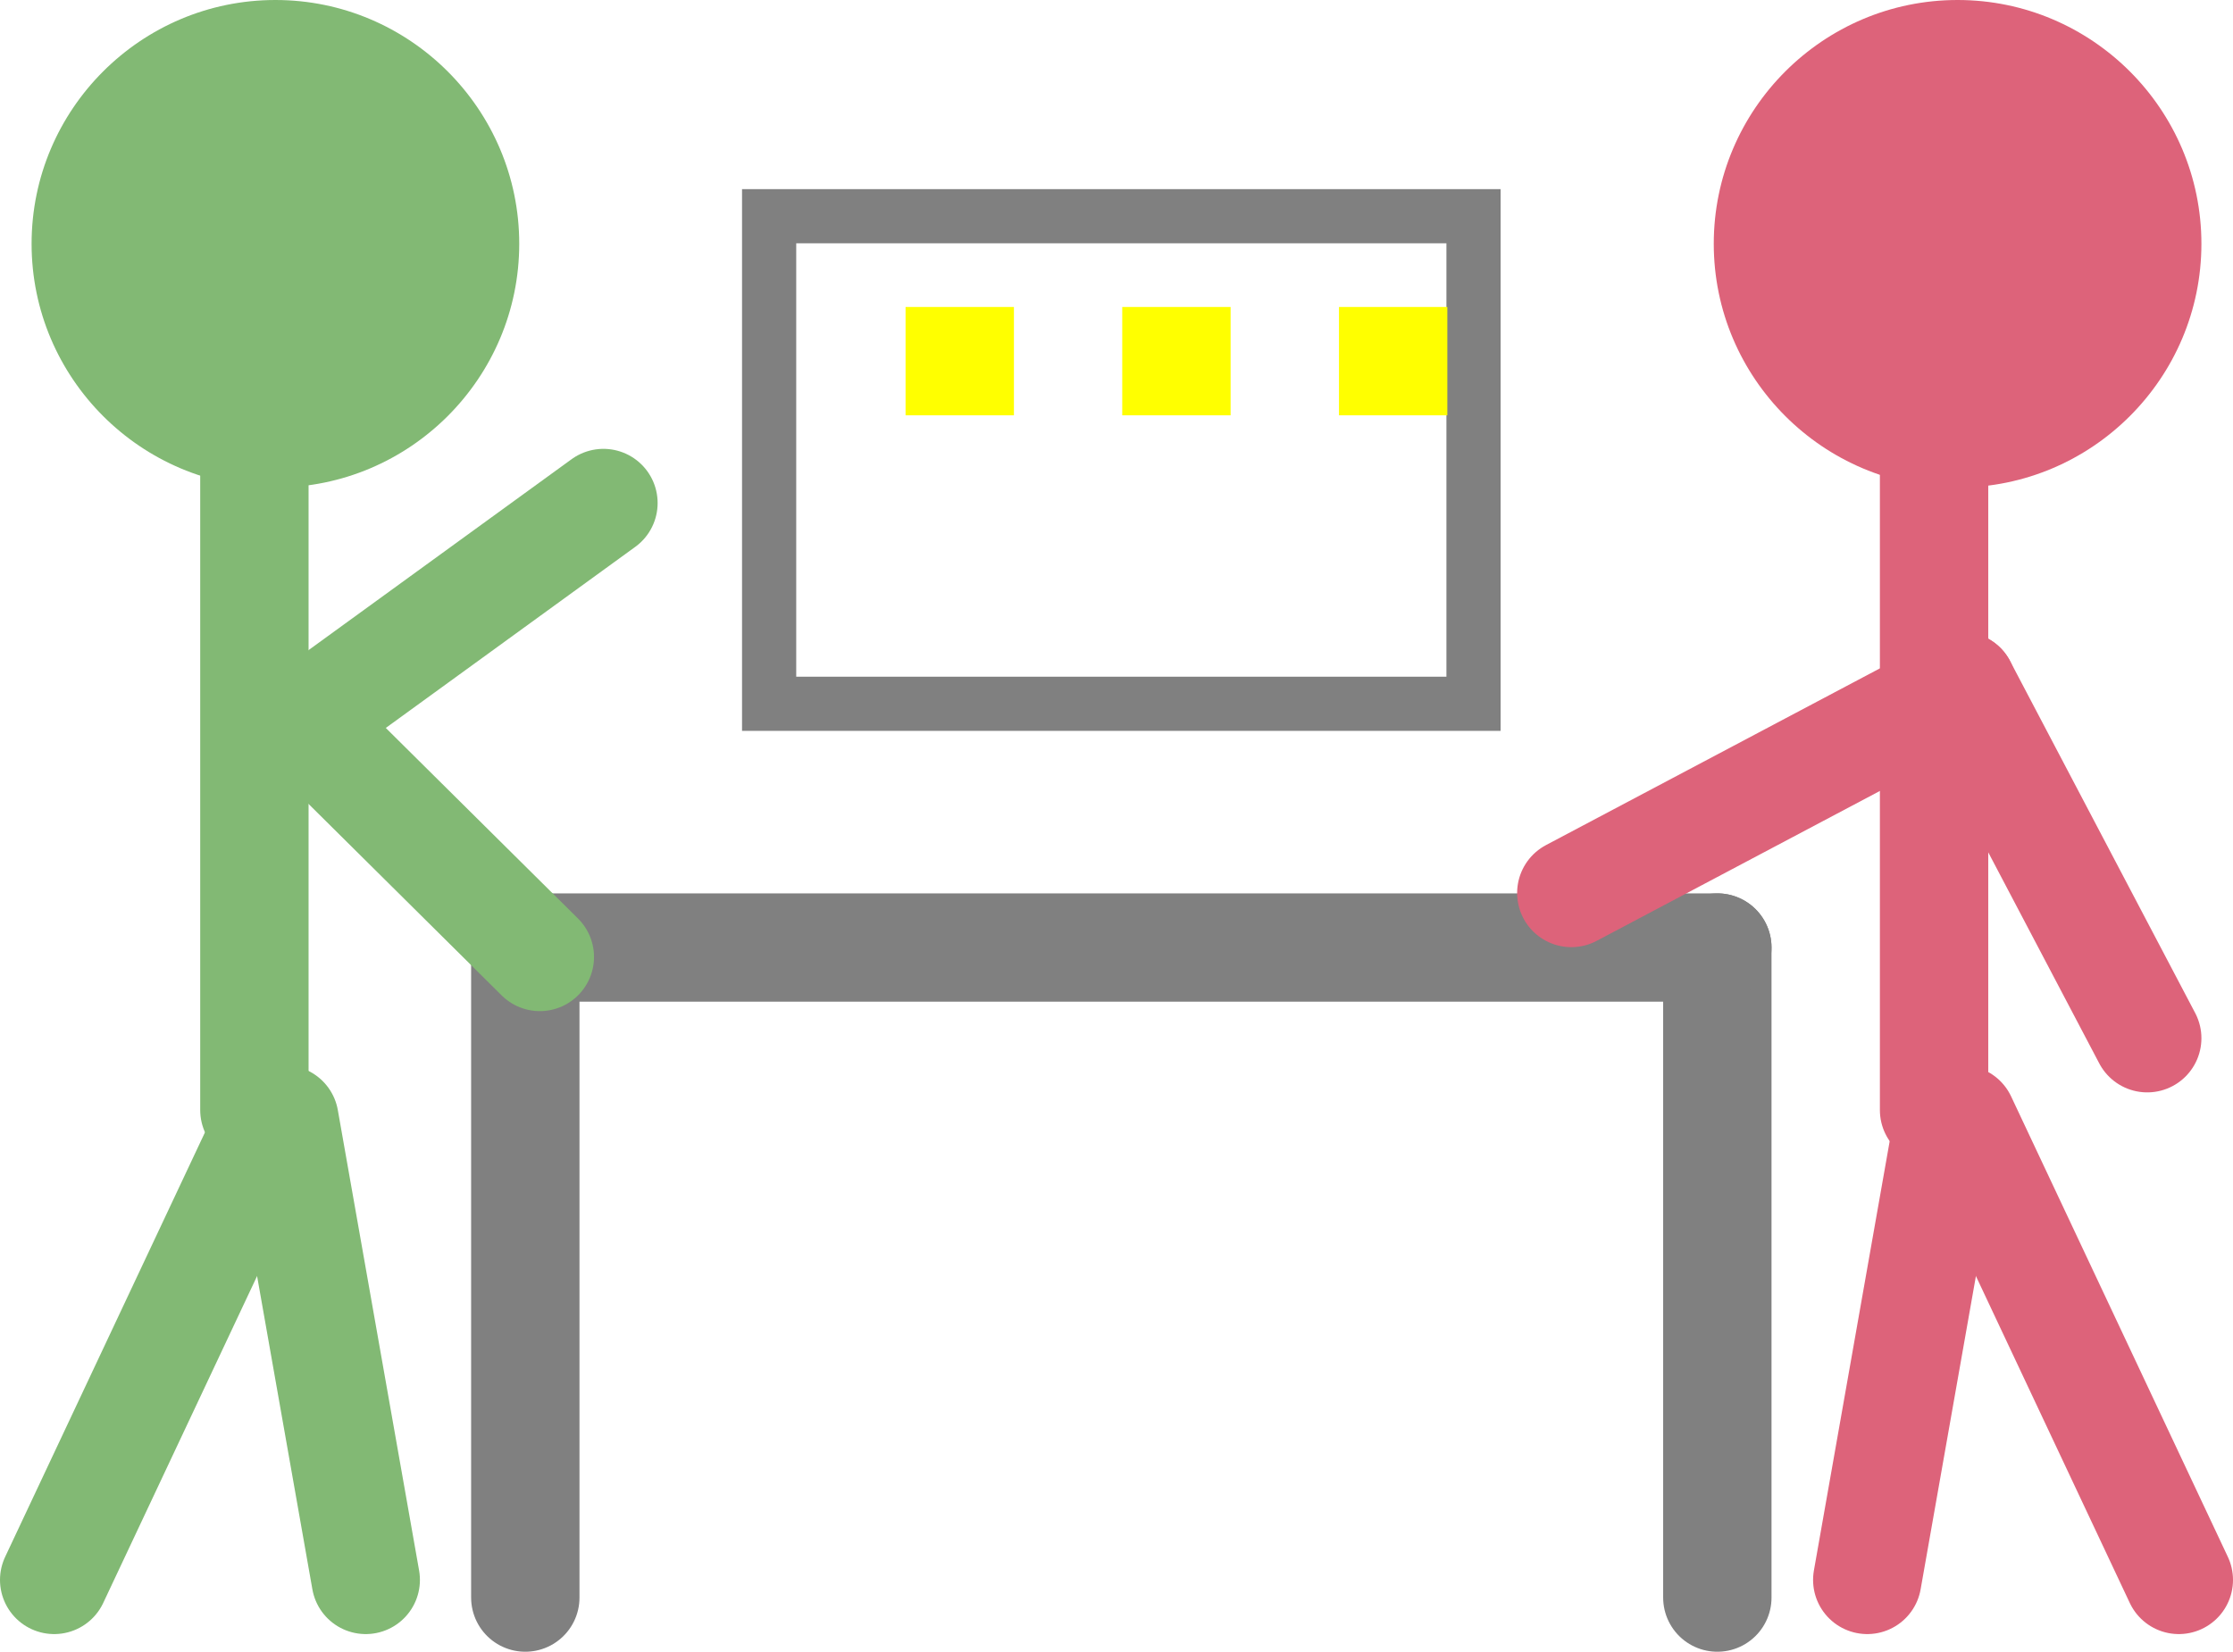
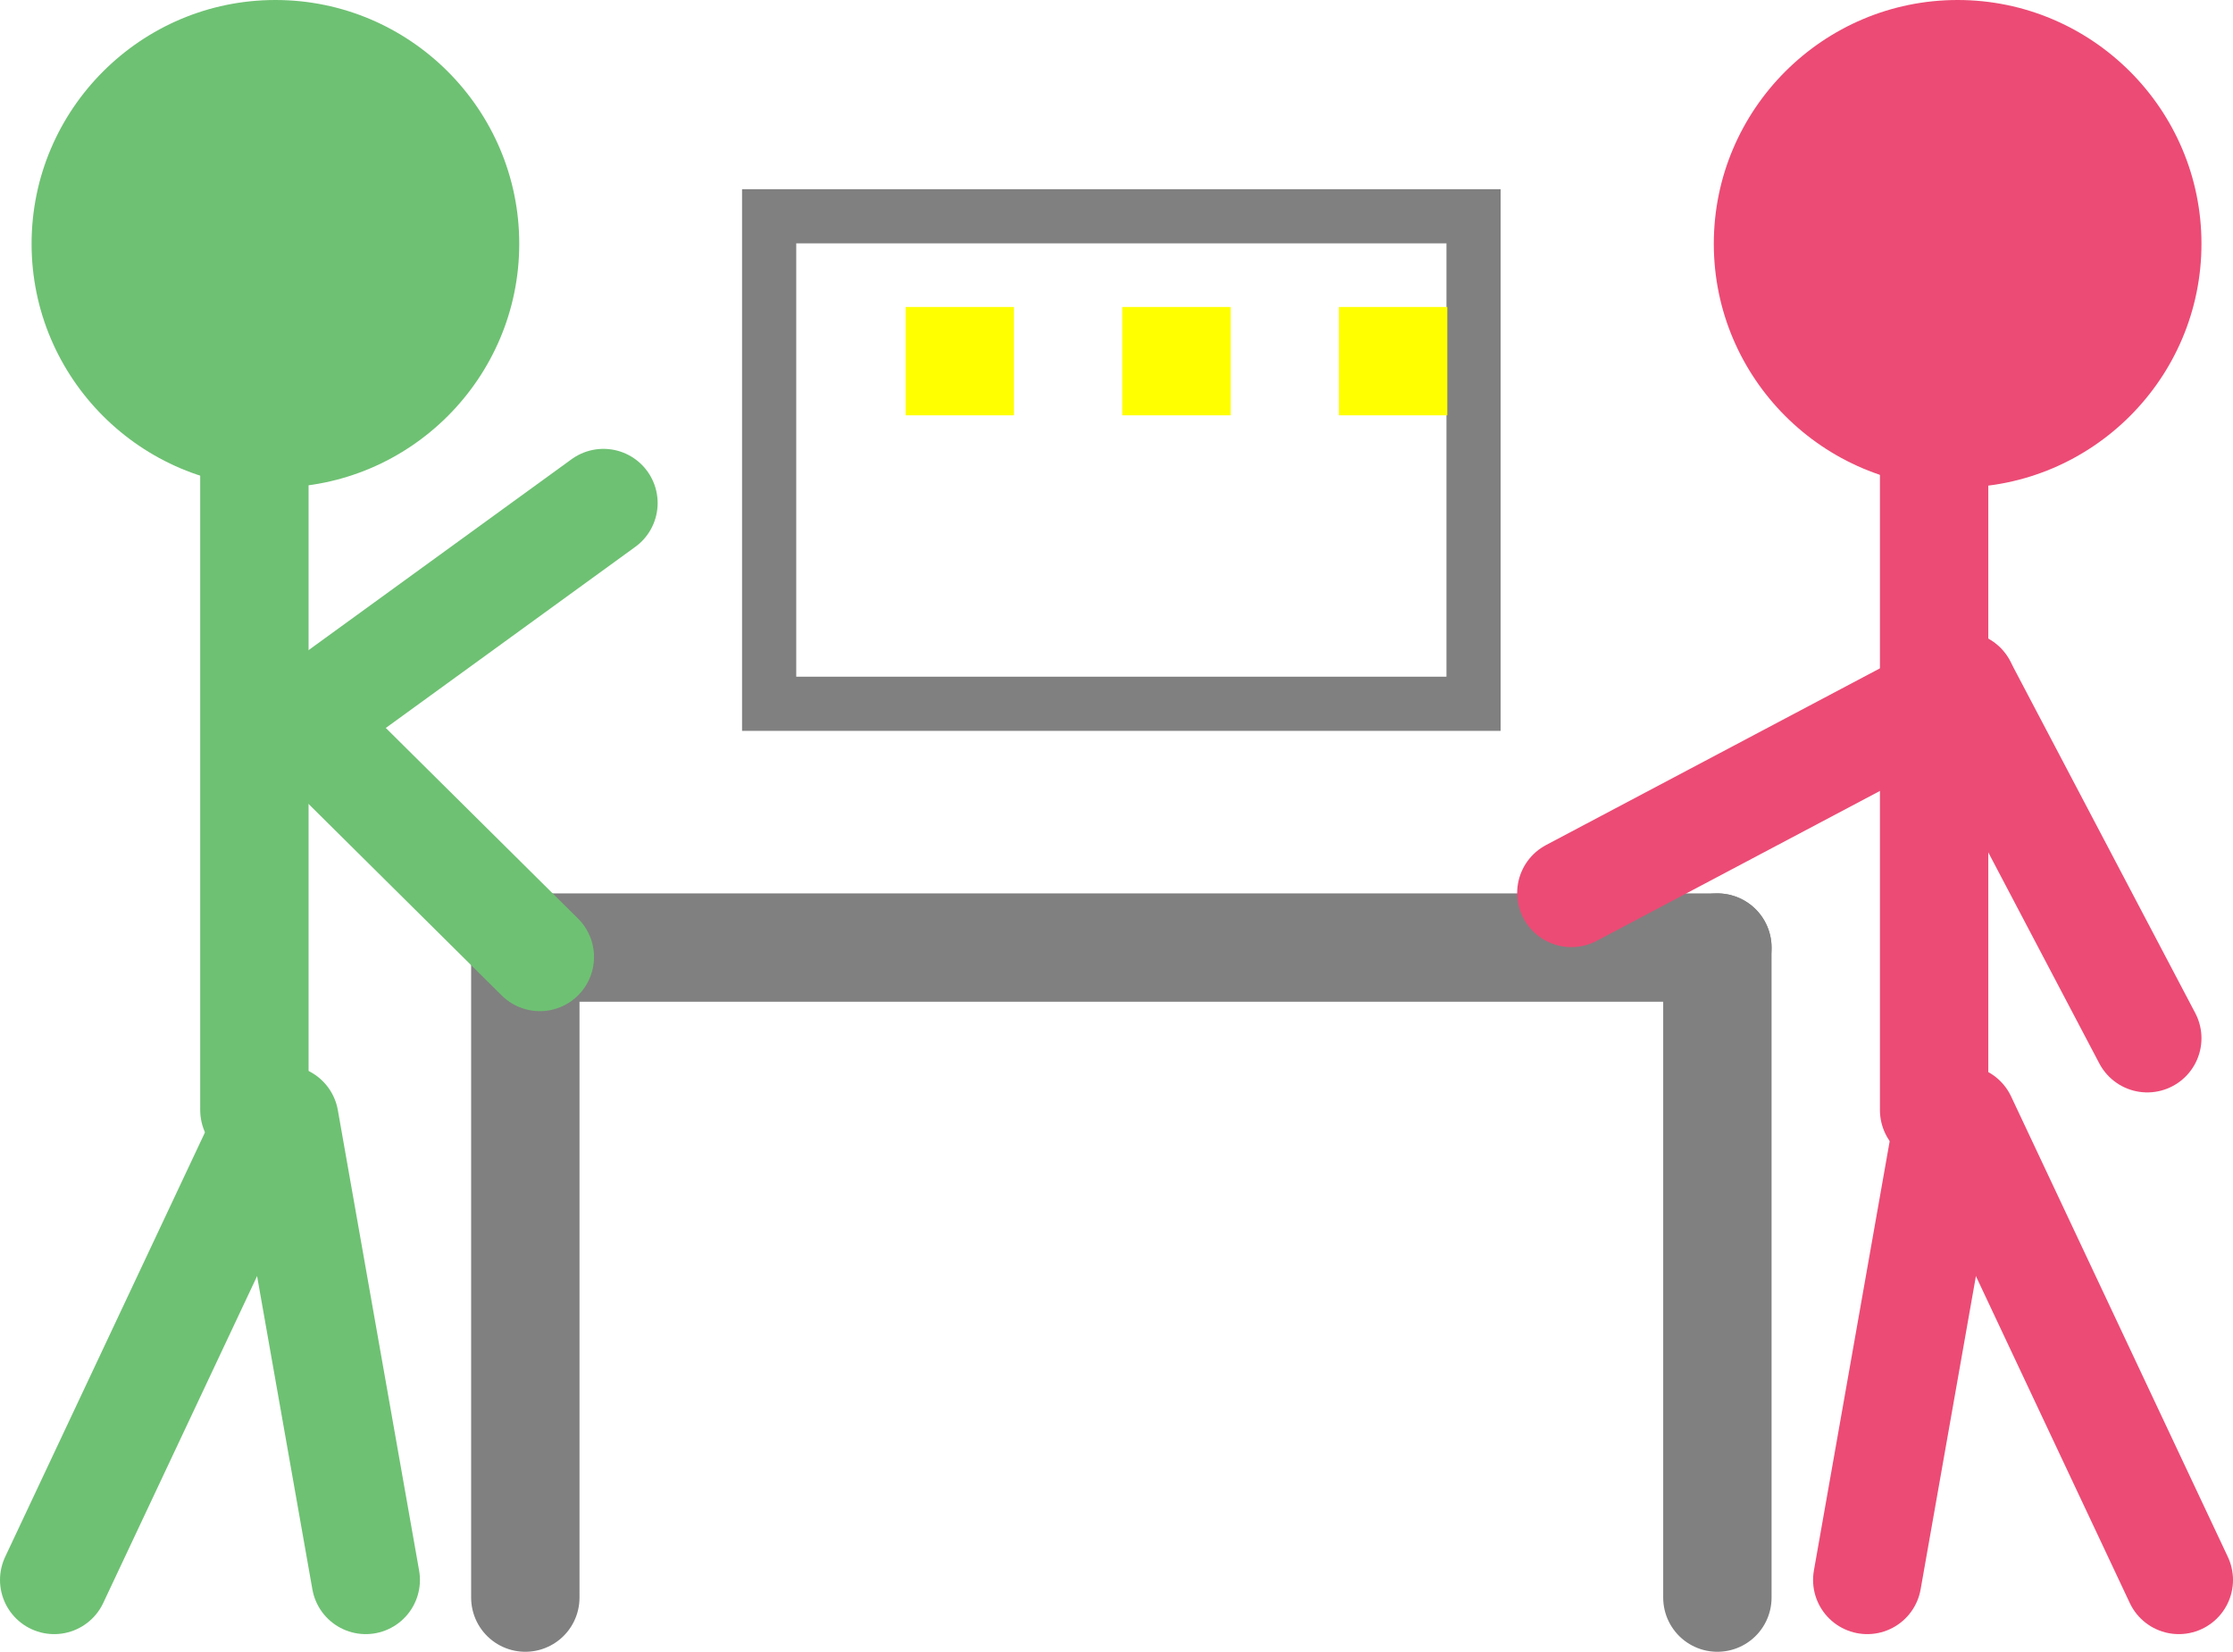
- <svg xmlns="http://www.w3.org/2000/svg" version="1.1" id="Layer_1" x="0px" y="0px" width="41.212px" height="30.492px" viewBox="0 0 41.212 30.492" enable-background="new 0 0 41.212 30.492" xml:space="preserve">
+ <svg xmlns="http://www.w3.org/2000/svg" version="1.1" id="Layer_1" x="0px" y="0px" width="41.211px" height="30.492px" viewBox="0 0 41.211 30.492" enable-background="new 0 0 41.211 30.492" xml:space="preserve">
  <line fill="none" stroke="#808080" stroke-width="2" stroke-linecap="round" stroke-miterlimit="10" x1="31.695" y1="29.492" x2="31.695" y2="17.492" />
-   <line fill="none" stroke="#DD637A" stroke-width="2" stroke-linecap="round" stroke-miterlimit="10" x1="36.212" y1="12.667" x2="39.629" y2="19.166" />
-   <path fill="#DD637A" d="M36.129,9c-2.481,0-4.5-2.019-4.5-4.5s2.019-4.5,4.5-4.5s4.5,2.019,4.5,4.5S38.611,9,36.129,9z" />
-   <circle fill="#DD637A" cx="36.129" cy="4.5" r="3.5" />
-   <line fill="none" stroke="#DD637A" stroke-width="2" stroke-linecap="round" stroke-miterlimit="10" x1="35.695" y1="8.492" x2="35.695" y2="20.492" />
-   <line fill="none" stroke="#DD637A" stroke-width="2" stroke-linecap="round" stroke-miterlimit="10" x1="36.212" y1="20.666" x2="40.212" y2="29.166" />
-   <line fill="none" stroke="#DD637A" stroke-width="2" stroke-linecap="round" stroke-miterlimit="10" x1="35.962" y1="20.666" x2="34.462" y2="29.166" />
+   <line fill="none" stroke="#EC4B75" stroke-width="2" stroke-linecap="round" stroke-miterlimit="10" x1="36.211" y1="12.667" x2="39.629" y2="19.166" />
+   <path fill="#EC4B75" d="M36.129,9c-2.481,0-4.5-2.019-4.5-4.5s2.019-4.5,4.5-4.5c2.48,0,4.5,2.019,4.5,4.5S38.611,9,36.129,9z" />
+   <circle fill="#EC4B75" cx="36.129" cy="4.5" r="3.5" />
+   <line fill="none" stroke="#EC4B75" stroke-width="2" stroke-linecap="round" stroke-miterlimit="10" x1="35.695" y1="8.492" x2="35.695" y2="20.492" />
+   <line fill="none" stroke="#EC4B75" stroke-width="2" stroke-linecap="round" stroke-miterlimit="10" x1="36.211" y1="20.666" x2="40.211" y2="29.166" />
+   <line fill="none" stroke="#EC4B75" stroke-width="2" stroke-linecap="round" stroke-miterlimit="10" x1="35.961" y1="20.666" x2="34.461" y2="29.166" />
  <line fill="none" stroke="#808080" stroke-width="2" stroke-linecap="round" stroke-miterlimit="10" x1="9.695" y1="29.492" x2="9.695" y2="17.492" />
  <line fill="none" stroke="#808080" stroke-width="2" stroke-linecap="round" stroke-miterlimit="10" x1="9.695" y1="17.492" x2="31.695" y2="17.492" />
-   <line fill="none" stroke="#DD637A" stroke-width="2" stroke-linecap="round" stroke-miterlimit="10" x1="36.212" y1="12.667" x2="29" y2="16.485" />
-   <path fill="#82B974" d="M5.083,9c-2.481,0-4.5-2.019-4.5-4.5S2.602,0,5.083,0s4.5,2.019,4.5,4.5S7.565,9,5.083,9z" />
-   <circle fill="#82B974" cx="5.083" cy="4.5" r="3.5" />
-   <line fill="none" stroke="#82B974" stroke-width="2" stroke-linecap="round" stroke-miterlimit="10" x1="4.695" y1="8.492" x2="4.695" y2="20.492" />
-   <line fill="none" stroke="#82B974" stroke-width="2" stroke-linecap="round" stroke-miterlimit="10" x1="5" y1="20.666" x2="1" y2="29.166" />
-   <line fill="none" stroke="#82B974" stroke-width="2" stroke-linecap="round" stroke-miterlimit="10" x1="5.25" y1="20.666" x2="6.75" y2="29.166" />
-   <line fill="none" stroke="#82B974" stroke-width="2" stroke-linecap="round" stroke-miterlimit="10" x1="5.581" y1="13.32" x2="11.137" y2="9.286" />
-   <line fill="none" stroke="#82B974" stroke-width="2" stroke-linecap="round" stroke-miterlimit="10" x1="5.581" y1="13.32" x2="9.963" y2="17.666" />
+   <line fill="none" stroke="#EC4B75" stroke-width="2" stroke-linecap="round" stroke-miterlimit="10" x1="36.211" y1="12.667" x2="29" y2="16.484" />
+   <path fill="#6EC173" d="M5.083,9c-2.481,0-4.5-2.019-4.5-4.5S2.602,0,5.083,0s4.5,2.019,4.5,4.5S7.565,9,5.083,9z" />
+   <circle fill="#6EC173" cx="5.083" cy="4.5" r="3.5" />
+   <line fill="none" stroke="#6EC173" stroke-width="2" stroke-linecap="round" stroke-miterlimit="10" x1="4.695" y1="8.492" x2="4.695" y2="20.492" />
+   <line fill="none" stroke="#6EC173" stroke-width="2" stroke-linecap="round" stroke-miterlimit="10" x1="5" y1="20.666" x2="1" y2="29.166" />
+   <line fill="none" stroke="#6EC173" stroke-width="2" stroke-linecap="round" stroke-miterlimit="10" x1="5.25" y1="20.666" x2="6.75" y2="29.166" />
+   <line fill="none" stroke="#6EC173" stroke-width="2" stroke-linecap="round" stroke-miterlimit="10" x1="5.581" y1="13.32" x2="11.137" y2="9.286" />
+   <line fill="none" stroke="#6EC173" stroke-width="2" stroke-linecap="round" stroke-miterlimit="10" x1="5.581" y1="13.32" x2="9.963" y2="17.666" />
  <rect x="14.195" y="3.992" fill="none" stroke="#808080" stroke-linecap="round" stroke-miterlimit="10" width="13" height="9" />
  <rect x="16.713" y="5.667" fill="#FFFF00" width="2" height="2" />
  <rect x="20.712" y="5.667" fill="#FFFF00" width="2" height="2" />
-   <rect x="24.712" y="5.667" fill="#FFFF00" width="2" height="2" />
+   <rect x="24.711" y="5.667" fill="#FFFF00" width="2" height="2" />
</svg>
